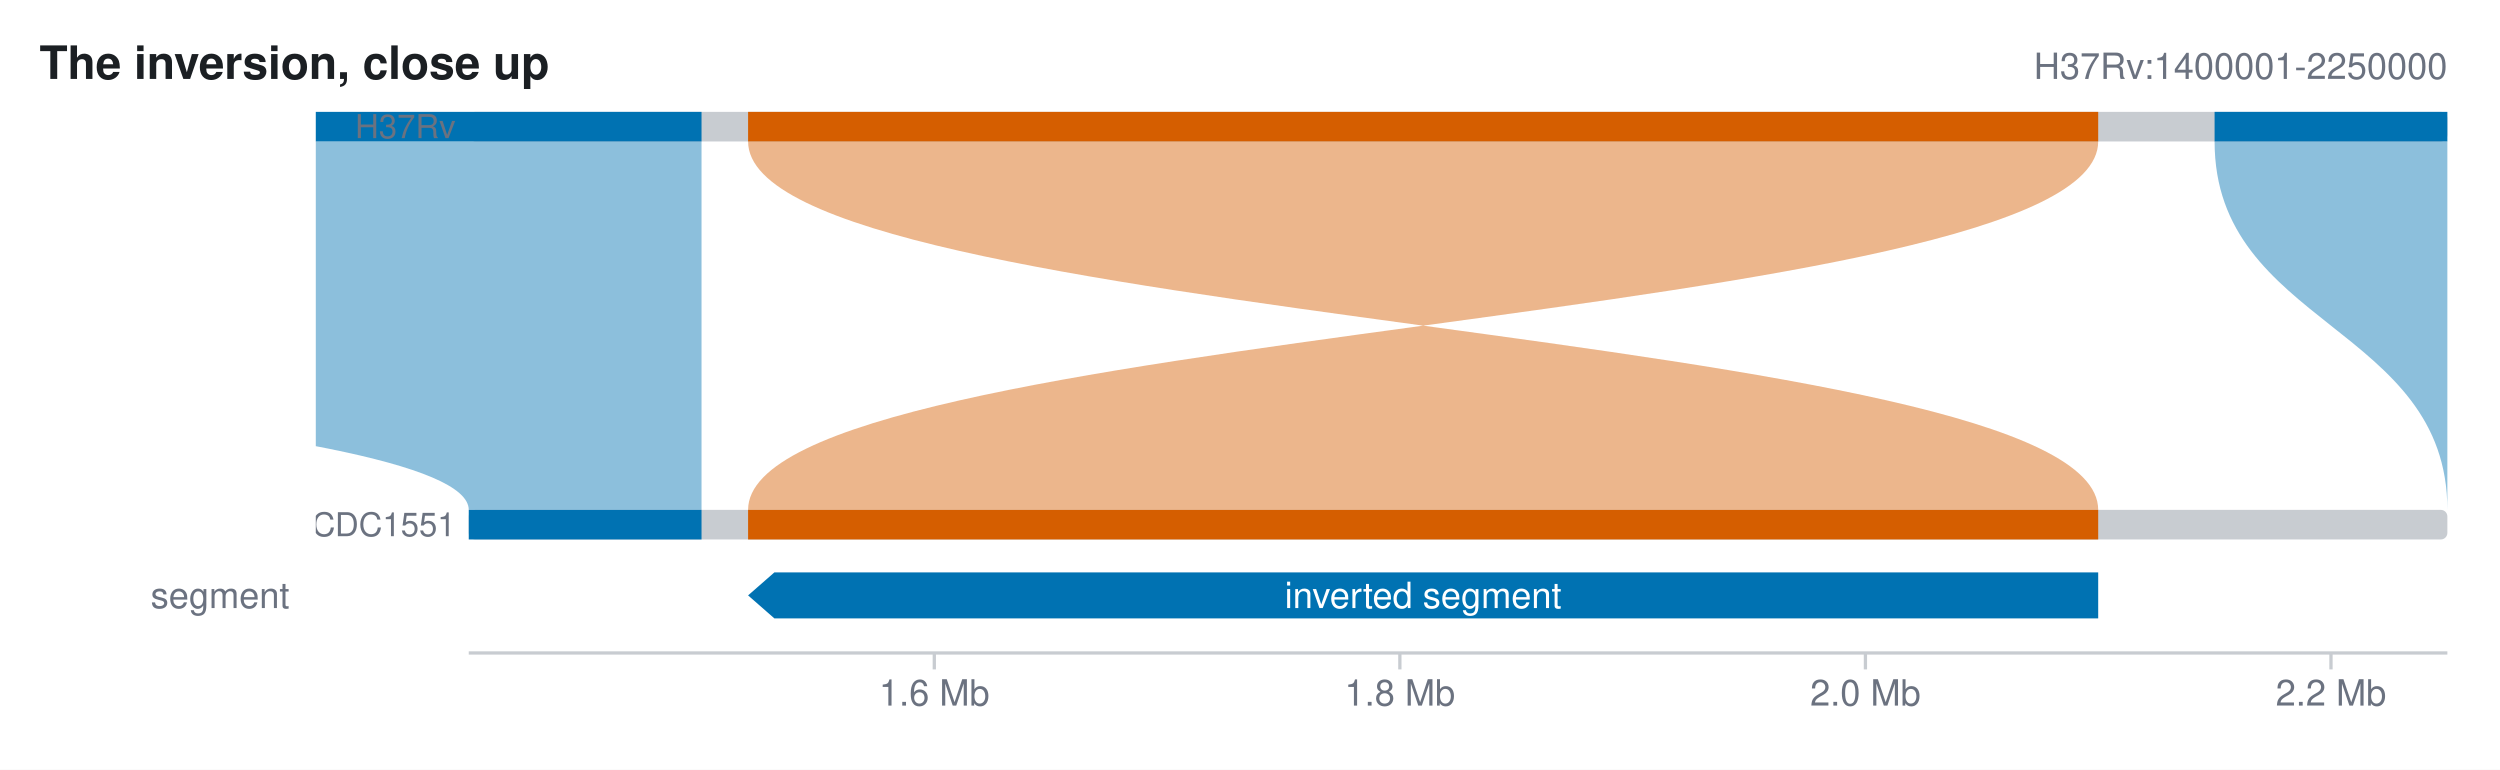
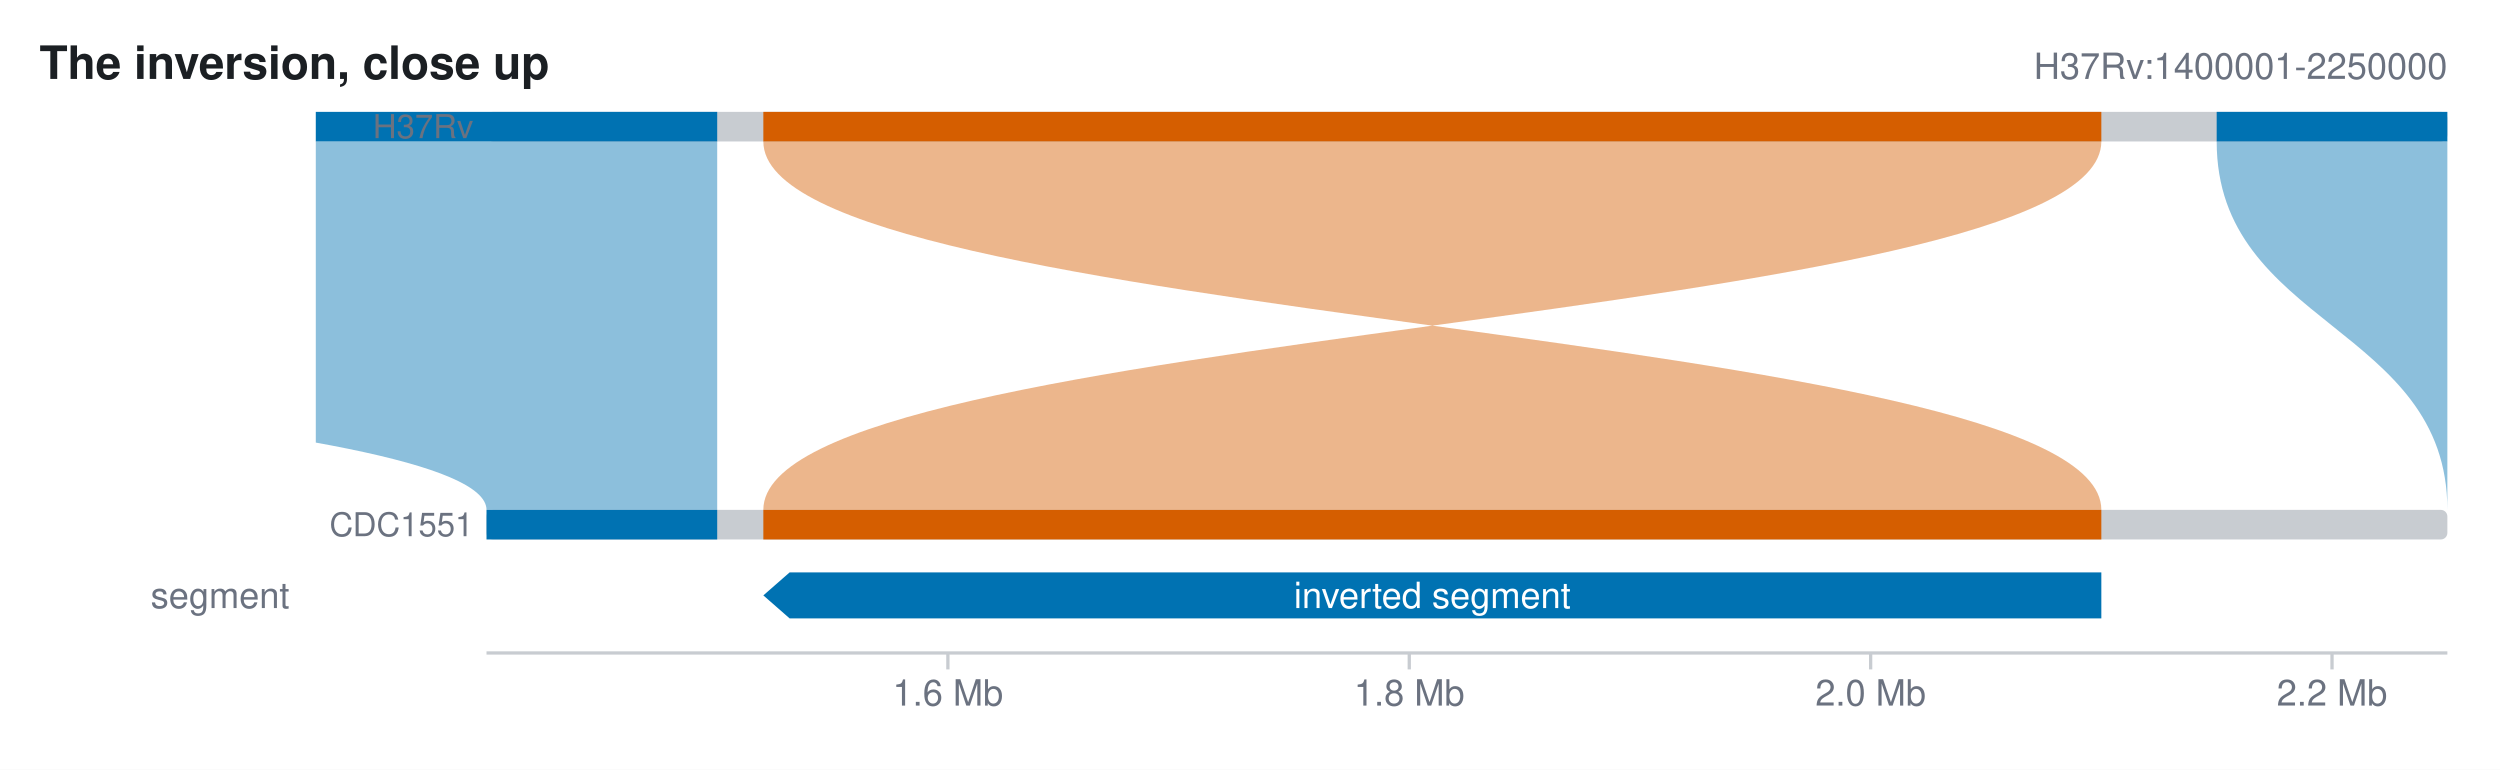
<svg xmlns="http://www.w3.org/2000/svg" width="760" height="234" viewBox="0 0 760 234" font-family="Helvetica, Arial, sans-serif">
  <defs>
    <clipPath id="karyon-clip-0">
      <rect x="96" y="34" width="648" height="130" />
    </clipPath>
    <clipPath id="karyon-clip-1">
      <rect x="96" y="174" width="648" height="14" />
    </clipPath>
    <clipPath id="karyon-clip-2">
      <rect x="96" y="198" width="648" height="26" />
    </clipPath>
  </defs>
  <rect x="0" y="0" width="760" height="234" fill="#ffffff" />
  <text x="12" y="24" fill="#1b1f23" font-size="14" text-anchor="start" font-weight="bold">The inversion, close up</text>
  <text x="744" y="24" fill="#6b7280" font-size="11" text-anchor="end">H37Rv:1400001-2250000</text>
  <g clip-path="url(#karyon-clip-0)">
-     <rect x="142.5" y="34" width="601.5" height="9" rx="2" fill="#c8ccd1" />
-     <rect x="142.5" y="155" width="601.5" height="9" rx="2" fill="#c8ccd1" />
-     <path d="M-848.206 43 C-848.206 99 142.5 99 142.5 155 L213.265 155 C213.265 99 213.265 99 213.265 43 Z" fill="#0072b2" fill-opacity="0.45" />
-     <rect x="-848.206" y="34" width="1061.471" height="9" fill="#0072b2" />
-     <rect x="142.5" y="155" width="70.765" height="9" fill="#0072b2" />
-     <path d="M227.418 43 C227.418 99 637.853 99 637.853 155 L227.418 155 C227.418 99 637.853 99 637.853 43 Z" fill="#d55e00" fill-opacity="0.45" />
-     <rect x="227.418" y="34" width="410.435" height="9" fill="#d55e00" />
-     <rect x="227.418" y="155" width="410.435" height="9" fill="#d55e00" />
-     <path d="M673.235 43 C673.235 99 744 99 744 155 L745.5 155 C745.5 99 991.676 99 991.676 43 Z" fill="#0072b2" fill-opacity="0.45" />
-     <rect x="673.235" y="34" width="318.441" height="9" fill="#0072b2" />
+     <rect x="147.9" y="34" width="596.1" height="9" rx="2" fill="#c8ccd1" />
+     <rect x="147.9" y="155" width="596.1" height="9" rx="2" fill="#c8ccd1" />
+     <path d="M-833.912 43 C-833.912 99 147.9 99 147.9 155 L218.029 155 C218.029 99 218.029 99 218.029 43 Z" fill="#0072b2" fill-opacity="0.45" />
+     <rect x="-833.912" y="34" width="1051.941" height="9" fill="#0072b2" />
+     <rect x="147.9" y="155" width="70.129" height="9" fill="#0072b2" />
+     <path d="M232.055 43 C232.055 99 638.806 99 638.806 155 L232.055 155 C232.055 99 638.806 99 638.806 43 Z" fill="#d55e00" fill-opacity="0.45" />
+     <rect x="232.055" y="34" width="406.751" height="9" fill="#d55e00" />
+     <rect x="232.055" y="155" width="406.751" height="9" fill="#d55e00" />
+     <path d="M673.871 43 C673.871 99 744 99 744 155 L745.5 155 C745.5 99 989.453 99 989.453 43 Z" fill="#0072b2" fill-opacity="0.45" />
+     <rect x="673.871" y="34" width="315.582" height="9" fill="#0072b2" />
    <rect x="744" y="155" width="1.5" height="9" fill="#0072b2" />
-     <text x="138.5" y="42" fill="#6b7280" font-size="10" text-anchor="end">H37Rv</text>
-     <text x="138.5" y="163" fill="#6b7280" font-size="10" text-anchor="end">CDC1551</text>
+     <text x="143.9" y="42" fill="#6b7280" font-size="10" text-anchor="end">H37Rv</text>
+     <text x="143.9" y="163" fill="#6b7280" font-size="10" text-anchor="end">CDC1551</text>
  </g>
  <text x="88" y="184.85" fill="#6b7280" font-size="11" text-anchor="end">segment</text>
  <g clip-path="url(#karyon-clip-1)">
-     <polygon points="637.853,174 235.418,174 227.418,181 235.418,188 637.853,188" fill="#0072b2" />
-     <text x="432.635" y="184.85" fill="#ffffff" font-size="11" text-anchor="middle">inverted segment</text>
+     <polygon points="638.806,174 240.055,174 232.055,181 240.055,188 638.806,188" fill="#0072b2" />
+     <text x="435.431" y="184.85" fill="#ffffff" font-size="11" text-anchor="middle">inverted segment</text>
  </g>
  <g clip-path="url(#karyon-clip-2)">
-     <line x1="142.5" y1="198.5" x2="744" y2="198.5" stroke="#c8ccd1" stroke-width="1" />
-     <line x1="284.029" y1="198.5" x2="284.029" y2="203.5" stroke="#c8ccd1" stroke-width="1" />
-     <text x="284.029" y="214.5" fill="#6b7280" font-size="11" text-anchor="middle">1.6 Mb</text>
-     <line x1="425.558" y1="198.5" x2="425.558" y2="203.5" stroke="#c8ccd1" stroke-width="1" />
-     <text x="425.558" y="214.5" fill="#6b7280" font-size="11" text-anchor="middle">1.8 Mb</text>
-     <line x1="567.088" y1="198.5" x2="567.088" y2="203.5" stroke="#c8ccd1" stroke-width="1" />
-     <text x="567.088" y="214.5" fill="#6b7280" font-size="11" text-anchor="middle">2.0 Mb</text>
-     <line x1="708.617" y1="198.5" x2="708.617" y2="203.5" stroke="#c8ccd1" stroke-width="1" />
-     <text x="708.617" y="214.5" fill="#6b7280" font-size="11" text-anchor="middle">2.2 Mb</text>
+     <line x1="147.9" y1="198.5" x2="744" y2="198.5" stroke="#c8ccd1" stroke-width="1" />
+     <line x1="288.158" y1="198.5" x2="288.158" y2="203.5" stroke="#c8ccd1" stroke-width="1" />
+     <text x="288.158" y="214.5" fill="#6b7280" font-size="11" text-anchor="middle">1.6 Mb</text>
+     <line x1="428.417" y1="198.5" x2="428.417" y2="203.5" stroke="#c8ccd1" stroke-width="1" />
+     <text x="428.417" y="214.5" fill="#6b7280" font-size="11" text-anchor="middle">1.8 Mb</text>
+     <line x1="568.676" y1="198.5" x2="568.676" y2="203.5" stroke="#c8ccd1" stroke-width="1" />
+     <text x="568.676" y="214.5" fill="#6b7280" font-size="11" text-anchor="middle">2.0 Mb</text>
+     <line x1="708.935" y1="198.5" x2="708.935" y2="203.5" stroke="#c8ccd1" stroke-width="1" />
+     <text x="708.935" y="214.5" fill="#6b7280" font-size="11" text-anchor="middle">2.2 Mb</text>
  </g>
</svg>
